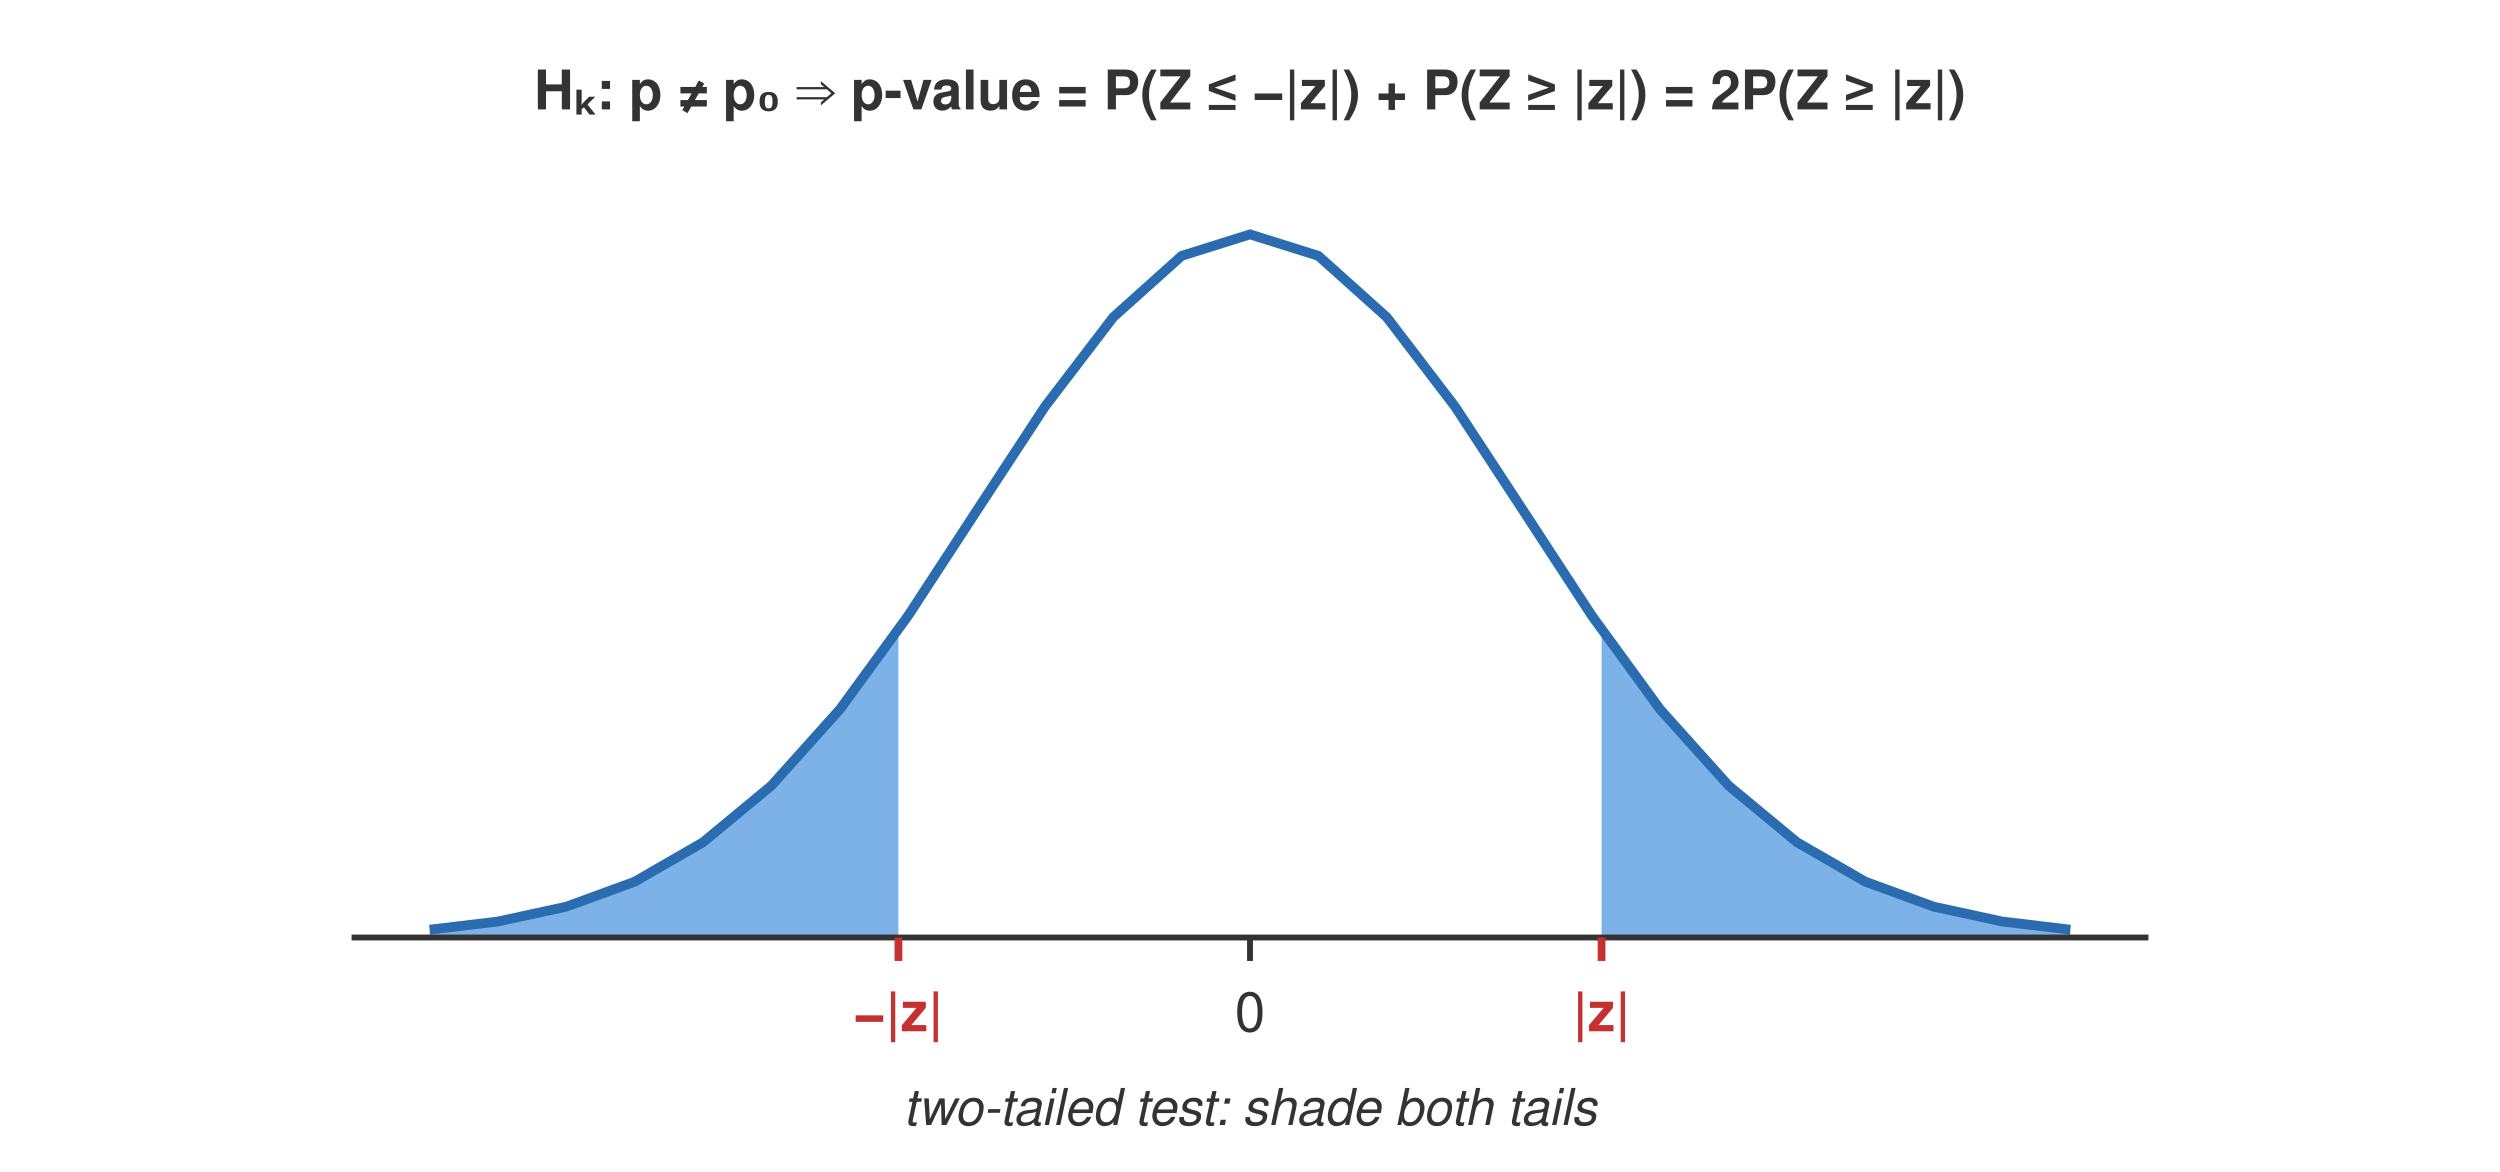
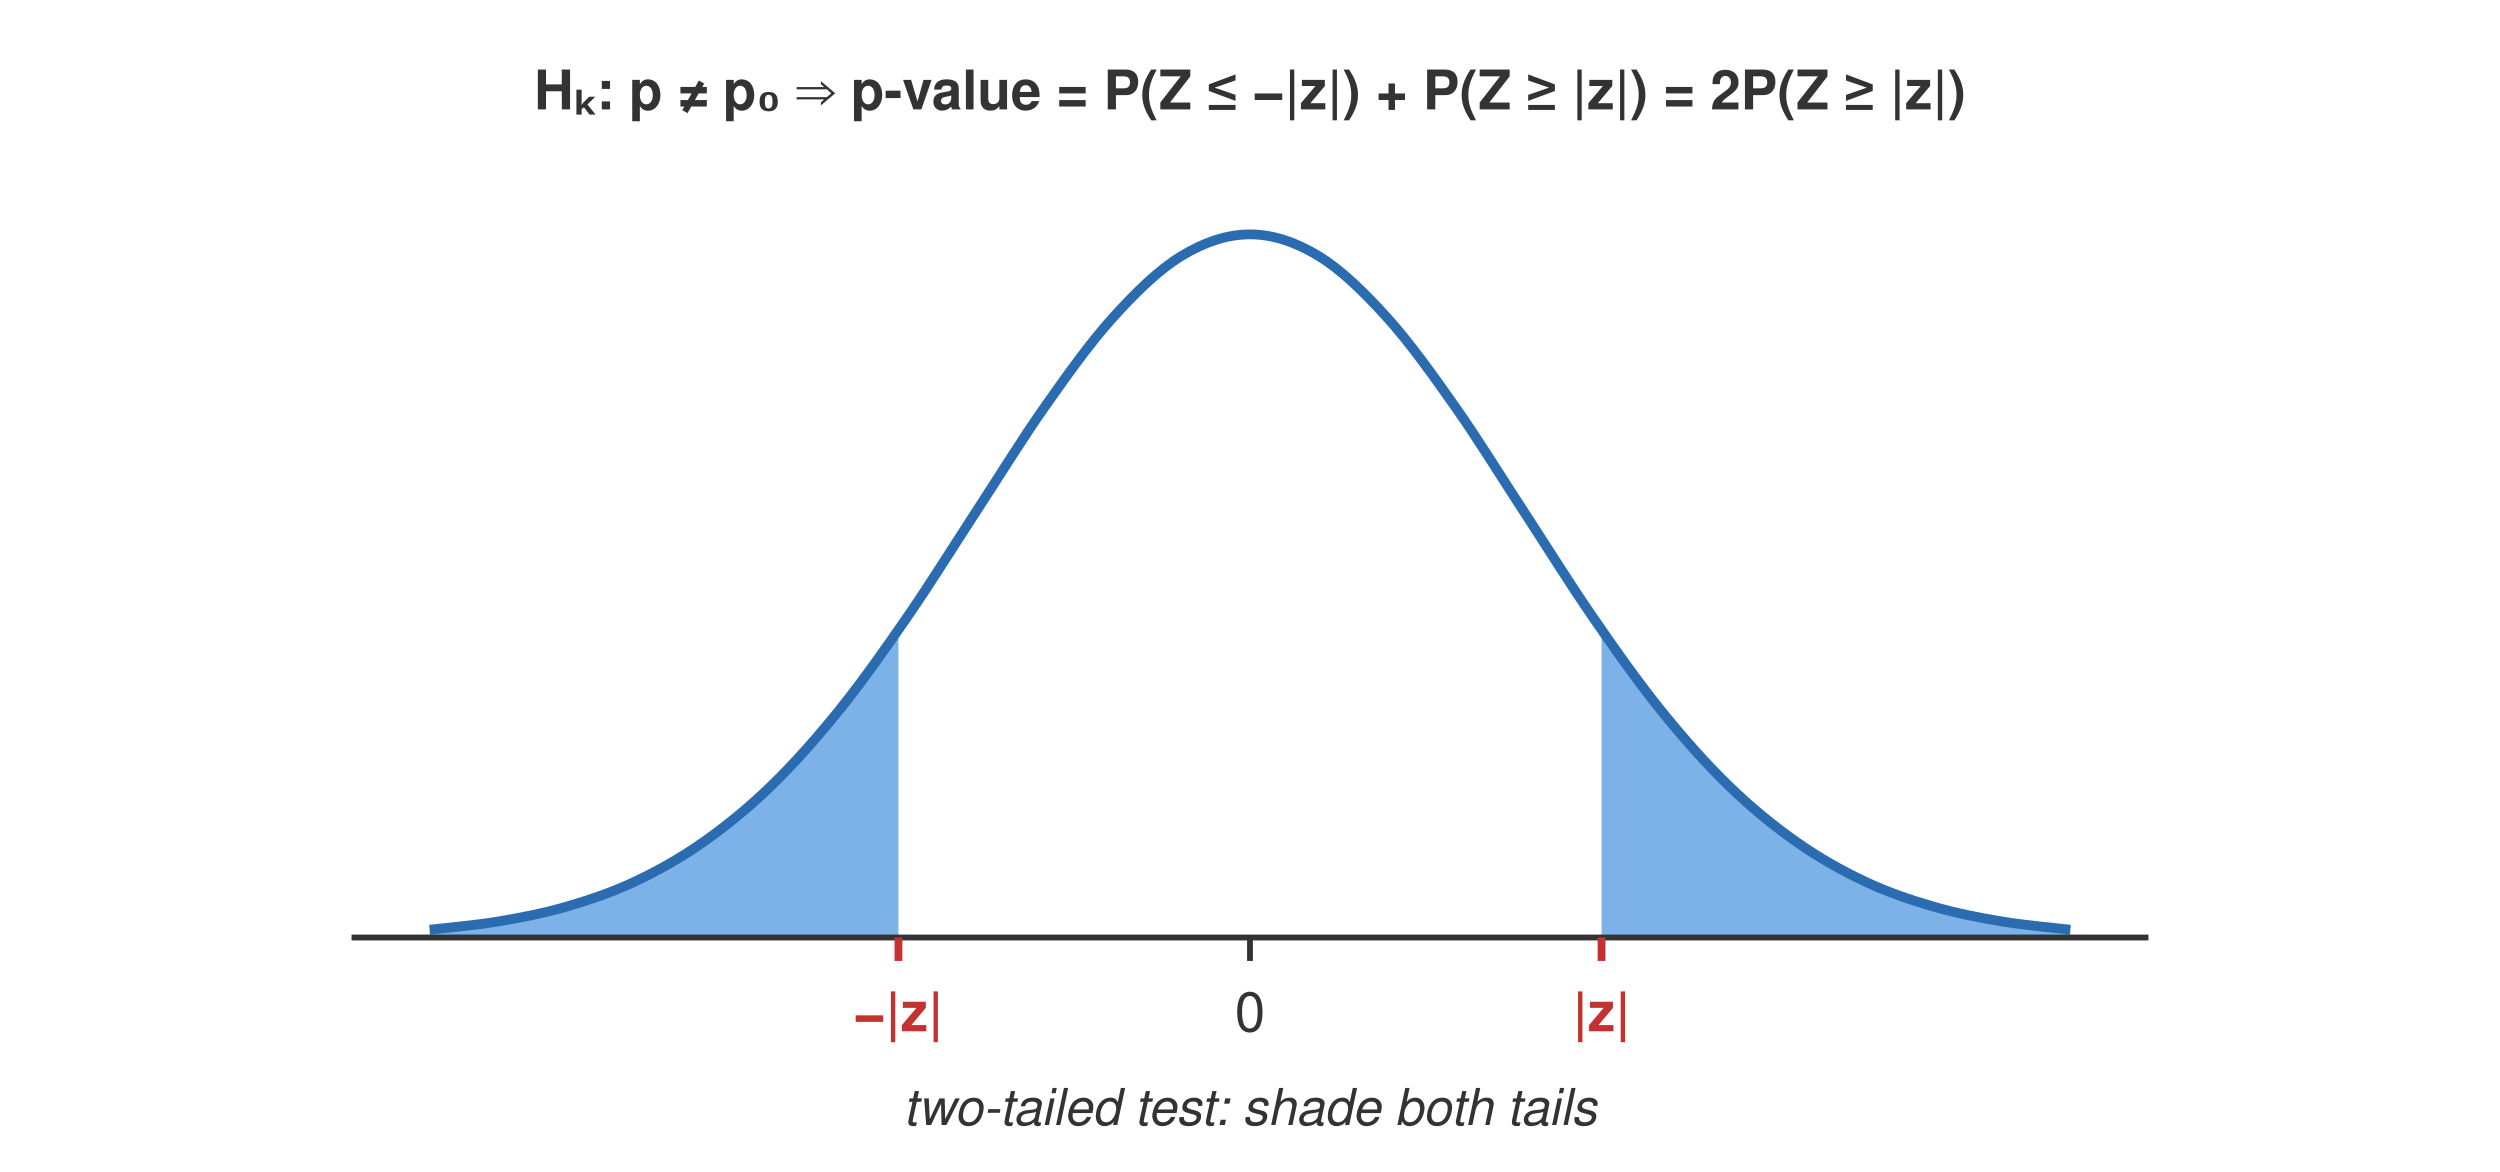
<svg xmlns="http://www.w3.org/2000/svg" viewBox="0 0 640 300" font-family="Helvetica, Arial, sans-serif">
  <text x="320" y="28" text-anchor="middle" font-size="14" font-weight="bold" fill="#333333">Hₖ: p ≠ p₀  ⇒  p-value = P(Z ≤ −|z|) + P(Z ≥ |z|) = 2P(Z ≥ |z|)</text>
-   <path d="M 110 238 L 127.5 235.9 L 145 232.1 L 162.5 225.7 L 180 215.6 L 197.5 201.1 L 215 181.6 L 230 160 L 230 240 L 110 240 Z" fill="#7cb2e8" stroke="none" />
-   <path d="M 410 160 L 425 181.6 L 442.5 201.1 L 460 215.6 L 477.5 225.7 L 495 232.1 L 512.5 235.9 L 530 238 L 530 240 L 410 240 Z" fill="#7cb2e8" stroke="none" />
-   <polyline points="110,238 127.5,235.9 145,232.1 162.5,225.7 180,215.6 197.5,201.1 215,181.6 232.5,157.6 250,130.8 267.5,104.1 285,81.2 302.5,65.5 320,60 337.5,65.5 355,81.2 372.5,104.1 390,130.8 407.5,157.6 425,181.6 442.5,201.1 460,215.6 477.5,225.7 495,232.1 512.5,235.9 530,238" fill="none" stroke="#2b6cb0" stroke-width="2.5" />
+   <path d="M 110 238 C 112.92 237.65 121.67 236.88 127.5 235.9 C 133.33 234.92 139.17 233.80 145 232.1 C 150.83 230.40 156.67 228.45 162.5 225.7 C 168.33 222.95 174.17 219.70 180 215.6 C 185.83 211.50 191.67 206.77 197.5 201.1 C 203.33 195.43 209.58 188.45 215 181.6 C 220.42 174.75 227.50 163.60 230 160 L 230 240 L 110 240 Z" fill="#7cb2e8" stroke="none" />
+   <path d="M 410 160 C 412.50 163.60 419.58 174.75 425 181.6 C 430.42 188.45 436.67 195.43 442.5 201.1 C 448.33 206.77 454.17 211.50 460 215.6 C 465.83 219.70 471.67 222.95 477.5 225.7 C 483.33 228.45 489.17 230.40 495 232.1 C 500.83 233.80 506.67 234.92 512.5 235.9 C 518.33 236.88 527.08 237.65 530 238 L 530 240 L 410 240 Z" fill="#7cb2e8" stroke="none" />
+   <path d="M 110 238 C 112.92 237.65 121.67 236.88 127.5 235.9 C 133.33 234.92 139.17 233.80 145 232.1 C 150.83 230.40 156.67 228.45 162.5 225.7 C 168.33 222.95 174.17 219.70 180 215.6 C 185.83 211.50 191.67 206.77 197.5 201.1 C 203.33 195.43 209.17 188.85 215 181.6 C 220.83 174.35 226.67 166.07 232.5 157.6 C 238.33 149.13 244.17 139.72 250 130.8 C 255.83 121.88 261.67 112.37 267.5 104.1 C 273.33 95.83 279.17 87.63 285 81.2 C 290.83 74.77 296.67 69.03 302.5 65.5 C 308.33 61.97 314.17 60.00 320 60 C 325.83 60.00 331.67 61.97 337.5 65.5 C 343.33 69.03 349.17 74.77 355 81.2 C 360.83 87.63 366.67 95.83 372.5 104.1 C 378.33 112.37 384.17 121.88 390 130.8 C 395.83 139.72 401.67 149.13 407.5 157.6 C 413.33 166.07 419.17 174.35 425 181.6 C 430.83 188.85 436.67 195.43 442.5 201.1 C 448.33 206.77 454.17 211.50 460 215.6 C 465.83 219.70 471.67 222.95 477.5 225.7 C 483.33 228.45 489.17 230.40 495 232.1 C 500.83 233.80 506.67 234.92 512.5 235.9 C 518.33 236.88 527.08 237.65 530 238" fill="none" stroke="#2b6cb0" stroke-width="2.5" />
  <line x1="90" y1="240" x2="550" y2="240" stroke="#333333" stroke-width="1.5" />
  <line x1="320" y1="240" x2="320" y2="246" stroke="#333333" stroke-width="1.5" />
  <text x="320" y="264" text-anchor="middle" font-size="14" fill="#333333">0</text>
  <line x1="230" y1="240" x2="230" y2="246" stroke="#c53030" stroke-width="2" />
  <text x="230" y="264" text-anchor="middle" font-size="14" font-weight="bold" fill="#c53030">−|z|</text>
  <line x1="410" y1="240" x2="410" y2="246" stroke="#c53030" stroke-width="2" />
  <text x="410" y="264" text-anchor="middle" font-size="14" font-weight="bold" fill="#c53030">|z|</text>
  <text x="320" y="288" text-anchor="middle" font-size="13" font-style="italic" fill="#333333">two-tailed test: shade both tails</text>
</svg>
